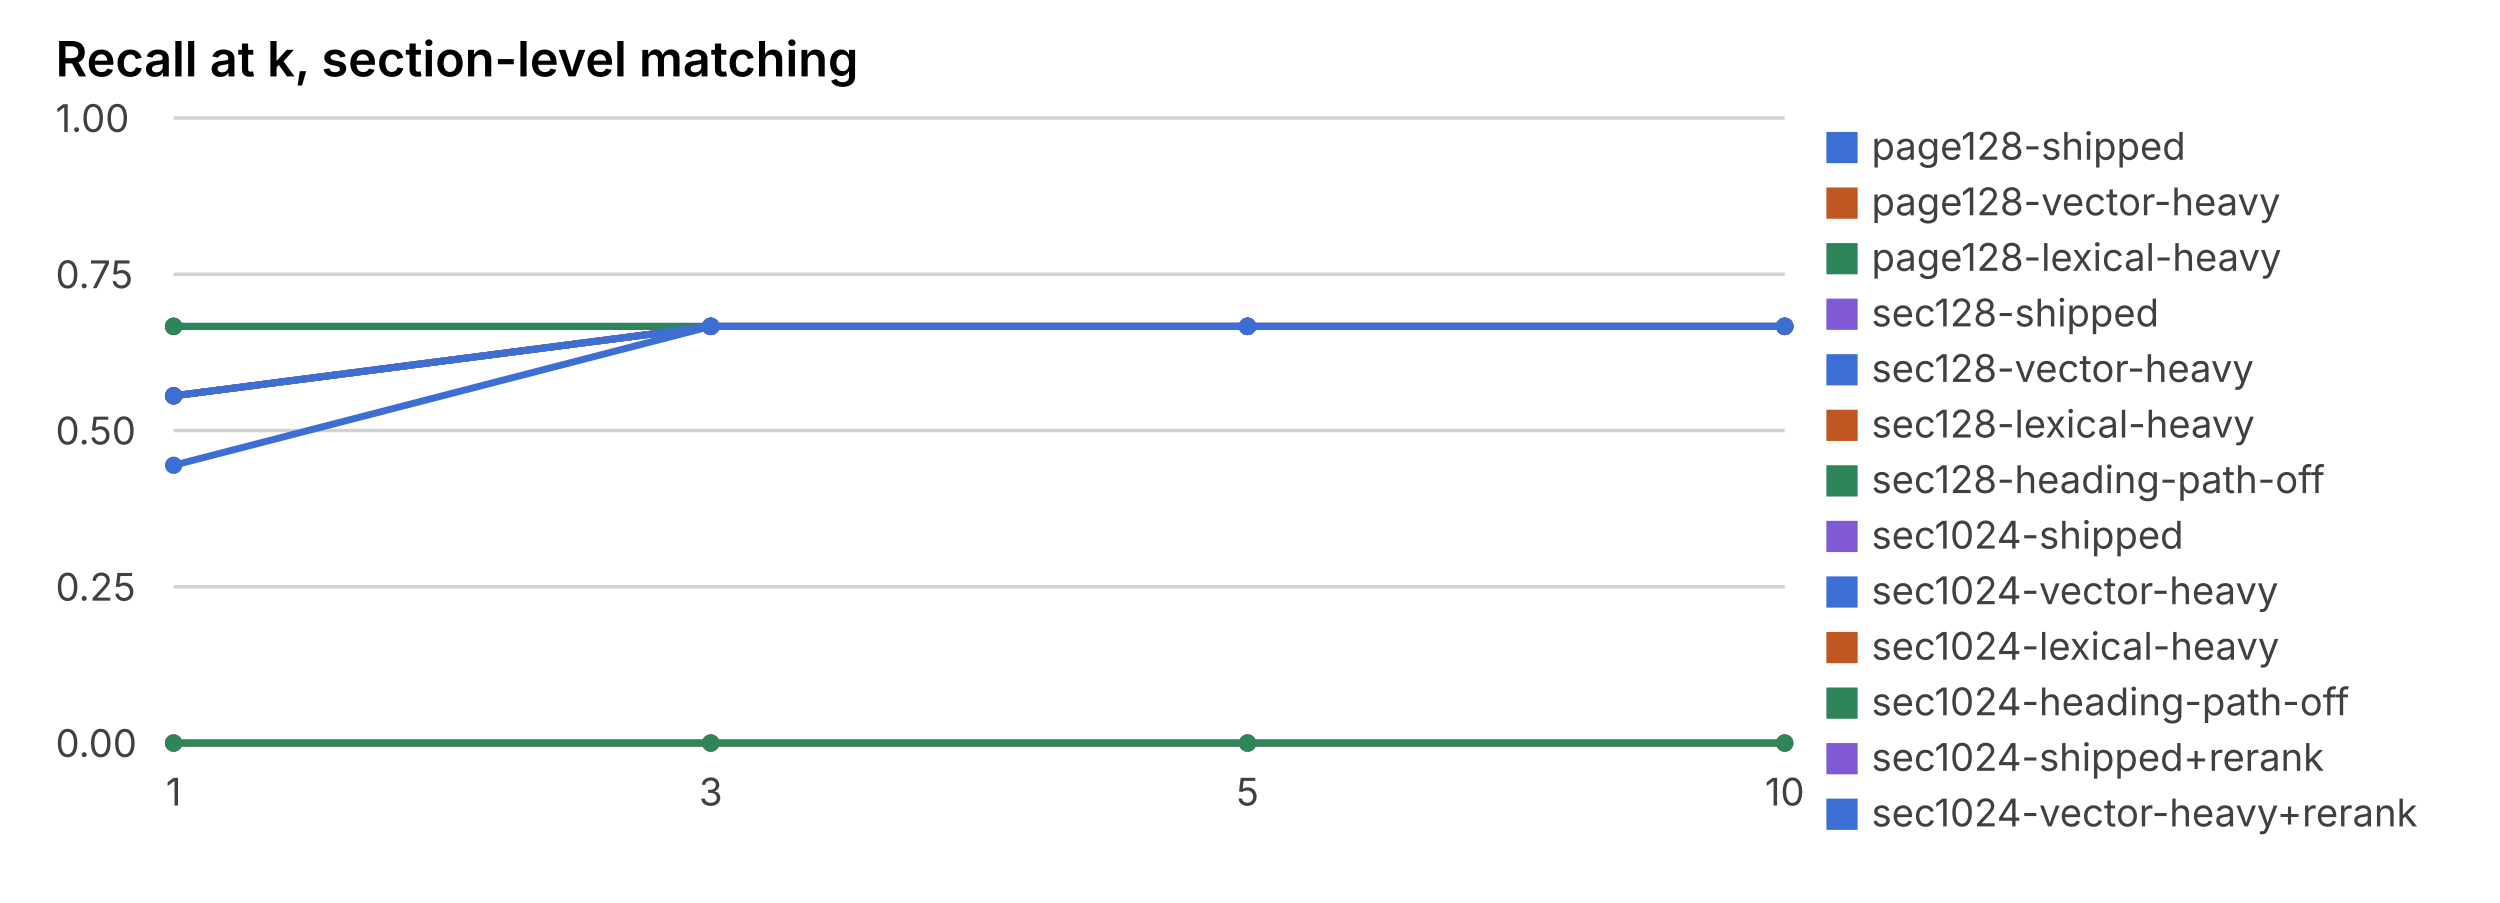
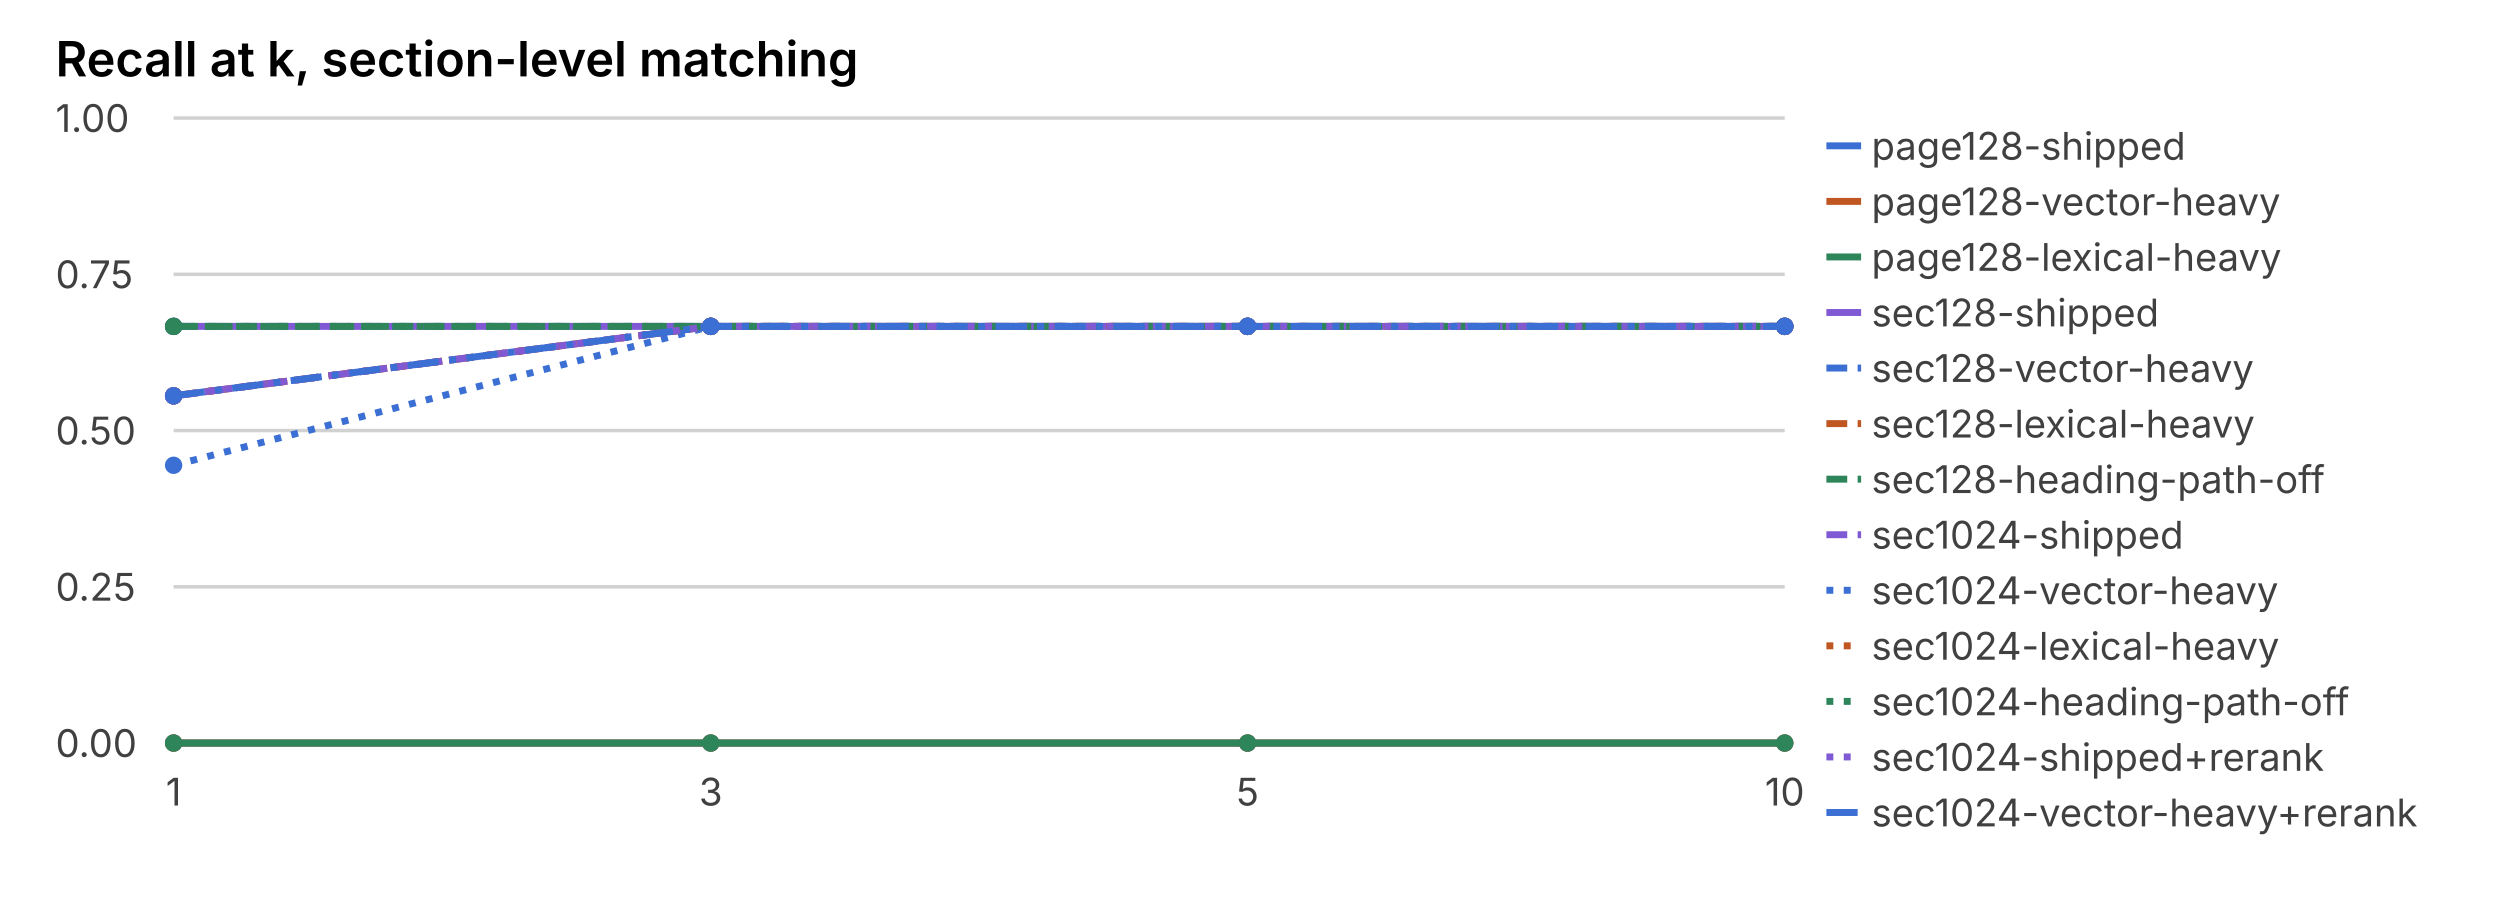
<svg xmlns="http://www.w3.org/2000/svg" viewBox="0 0 720 260" width="720" height="260" role="img" aria-label="Recall at k, section-level matching">
  <style>text{font:13px system-ui,-apple-system,"Segoe UI",sans-serif;fill:currentColor}.t{font-weight:600;font-size:14px}.v{font-size:11px;opacity:.75}.g{stroke:currentColor;opacity:.18}</style>
  <text class="t" x="16" y="22">Recall at k, section-level matching</text>
  <line class="g" x1="50" y1="214.0" x2="514" y2="214.0" />
  <text class="v" x="16" y="218.0">0.00</text>
  <line class="g" x1="50" y1="169.0" x2="514" y2="169.0" />
  <text class="v" x="16" y="173.0">0.25</text>
  <line class="g" x1="50" y1="124.0" x2="514" y2="124.0" />
  <text class="v" x="16" y="128.0">0.50</text>
  <line class="g" x1="50" y1="79.0" x2="514" y2="79.0" />
  <text class="v" x="16" y="83.0">0.75</text>
  <line class="g" x1="50" y1="34.0" x2="514" y2="34.0" />
  <text class="v" x="16" y="38.0">1.00</text>
  <text class="v" x="50.0" y="232.0" text-anchor="middle">1</text>
  <text class="v" x="204.7" y="232.0" text-anchor="middle">3</text>
  <text class="v" x="359.3" y="232.0" text-anchor="middle">5</text>
  <text class="v" x="514.0" y="232.0" text-anchor="middle">10</text>
  <polyline points="50.0,214.0 204.7,214.0 359.3,214.0 514.0,214.0" fill="none" stroke="#3b6fd4" stroke-width="2" />
  <circle cx="50.0" cy="214.0" r="2.5" fill="#3b6fd4" />
  <circle cx="204.7" cy="214.0" r="2.5" fill="#3b6fd4" />
  <circle cx="359.3" cy="214.0" r="2.5" fill="#3b6fd4" />
  <circle cx="514.0" cy="214.0" r="2.5" fill="#3b6fd4" />
-   <rect x="526" y="38" width="9" height="9" fill="#3b6fd4" />
+   <line x1="526" y1="42" x2="536" y2="42" stroke="#3b6fd4" stroke-width="2" />
  <text class="v" x="539" y="46">page128-shipped</text>
  <polyline points="50.0,214.0 204.7,214.0 359.3,214.0 514.0,214.0" fill="none" stroke="#c05621" stroke-width="2" />
  <circle cx="50.0" cy="214.0" r="2.5" fill="#c05621" />
  <circle cx="204.7" cy="214.0" r="2.5" fill="#c05621" />
  <circle cx="359.3" cy="214.0" r="2.5" fill="#c05621" />
  <circle cx="514.0" cy="214.0" r="2.5" fill="#c05621" />
-   <rect x="526" y="54" width="9" height="9" fill="#c05621" />
+   <line x1="526" y1="58" x2="536" y2="58" stroke="#c05621" stroke-width="2" />
  <text class="v" x="539" y="62">page128-vector-heavy</text>
  <polyline points="50.0,214.0 204.7,214.0 359.3,214.0 514.0,214.0" fill="none" stroke="#2f855a" stroke-width="2" />
  <circle cx="50.0" cy="214.0" r="2.5" fill="#2f855a" />
  <circle cx="204.7" cy="214.0" r="2.5" fill="#2f855a" />
  <circle cx="359.3" cy="214.0" r="2.5" fill="#2f855a" />
  <circle cx="514.0" cy="214.0" r="2.5" fill="#2f855a" />
-   <rect x="526" y="70" width="9" height="9" fill="#2f855a" />
+   <line x1="526" y1="74" x2="536" y2="74" stroke="#2f855a" stroke-width="2" />
  <text class="v" x="539" y="78">page128-lexical-heavy</text>
  <polyline points="50.0,94.0 204.7,94.0 359.3,94.0 514.0,94.0" fill="none" stroke="#805ad5" stroke-width="2" />
  <circle cx="50.0" cy="94.0" r="2.5" fill="#805ad5" />
  <circle cx="204.7" cy="94.0" r="2.5" fill="#805ad5" />
  <circle cx="359.3" cy="94.0" r="2.5" fill="#805ad5" />
  <circle cx="514.0" cy="94.0" r="2.5" fill="#805ad5" />
-   <rect x="526" y="86" width="9" height="9" fill="#805ad5" />
+   <line x1="526" y1="90" x2="536" y2="90" stroke="#805ad5" stroke-width="2" />
  <text class="v" x="539" y="94">sec128-shipped</text>
-   <polyline points="50.0,94.0 204.7,94.0 359.3,94.0 514.0,94.0" fill="none" stroke="#3b6fd4" stroke-width="2" />
+   <polyline points="50.0,94.0 204.7,94.0 359.3,94.0 514.0,94.0" fill="none" stroke="#3b6fd4" stroke-width="2" stroke-dasharray="6 3" />
  <circle cx="50.0" cy="94.0" r="2.5" fill="#3b6fd4" />
  <circle cx="204.7" cy="94.0" r="2.5" fill="#3b6fd4" />
  <circle cx="359.3" cy="94.0" r="2.5" fill="#3b6fd4" />
  <circle cx="514.0" cy="94.0" r="2.5" fill="#3b6fd4" />
-   <rect x="526" y="102" width="9" height="9" fill="#3b6fd4" />
+   <line x1="526" y1="106" x2="536" y2="106" stroke="#3b6fd4" stroke-width="2" stroke-dasharray="6 3" />
  <text class="v" x="539" y="110">sec128-vector-heavy</text>
-   <polyline points="50.0,114.0 204.7,94.0 359.3,94.0 514.0,94.0" fill="none" stroke="#c05621" stroke-width="2" />
+   <polyline points="50.0,114.0 204.7,94.0 359.3,94.0 514.0,94.0" fill="none" stroke="#c05621" stroke-width="2" stroke-dasharray="6 3" />
  <circle cx="50.0" cy="114.0" r="2.5" fill="#c05621" />
  <circle cx="204.7" cy="94.0" r="2.5" fill="#c05621" />
  <circle cx="359.3" cy="94.0" r="2.5" fill="#c05621" />
  <circle cx="514.0" cy="94.0" r="2.5" fill="#c05621" />
-   <rect x="526" y="118" width="9" height="9" fill="#c05621" />
+   <line x1="526" y1="122" x2="536" y2="122" stroke="#c05621" stroke-width="2" stroke-dasharray="6 3" />
  <text class="v" x="539" y="126">sec128-lexical-heavy</text>
-   <polyline points="50.0,94.0 204.7,94.0 359.3,94.0 514.0,94.0" fill="none" stroke="#2f855a" stroke-width="2" />
+   <polyline points="50.0,94.0 204.7,94.0 359.3,94.0 514.0,94.0" fill="none" stroke="#2f855a" stroke-width="2" stroke-dasharray="6 3" />
  <circle cx="50.0" cy="94.0" r="2.5" fill="#2f855a" />
  <circle cx="204.7" cy="94.0" r="2.5" fill="#2f855a" />
  <circle cx="359.3" cy="94.0" r="2.5" fill="#2f855a" />
  <circle cx="514.0" cy="94.0" r="2.5" fill="#2f855a" />
-   <rect x="526" y="134" width="9" height="9" fill="#2f855a" />
+   <line x1="526" y1="138" x2="536" y2="138" stroke="#2f855a" stroke-width="2" stroke-dasharray="6 3" />
  <text class="v" x="539" y="142">sec128-heading-path-off</text>
-   <polyline points="50.0,114.0 204.7,94.0 359.3,94.0 514.0,94.0" fill="none" stroke="#805ad5" stroke-width="2" />
+   <polyline points="50.0,114.0 204.7,94.0 359.3,94.0 514.0,94.0" fill="none" stroke="#805ad5" stroke-width="2" stroke-dasharray="6 3" />
  <circle cx="50.0" cy="114.0" r="2.5" fill="#805ad5" />
  <circle cx="204.7" cy="94.0" r="2.5" fill="#805ad5" />
  <circle cx="359.3" cy="94.0" r="2.5" fill="#805ad5" />
  <circle cx="514.0" cy="94.0" r="2.5" fill="#805ad5" />
-   <rect x="526" y="150" width="9" height="9" fill="#805ad5" />
+   <line x1="526" y1="154" x2="536" y2="154" stroke="#805ad5" stroke-width="2" stroke-dasharray="6 3" />
  <text class="v" x="539" y="158">sec1024-shipped</text>
-   <polyline points="50.0,134.0 204.7,94.0 359.3,94.0 514.0,94.0" fill="none" stroke="#3b6fd4" stroke-width="2" />
+   <polyline points="50.0,134.0 204.7,94.0 359.3,94.0 514.0,94.0" fill="none" stroke="#3b6fd4" stroke-width="2" stroke-dasharray="2 3" />
  <circle cx="50.0" cy="134.0" r="2.5" fill="#3b6fd4" />
  <circle cx="204.7" cy="94.0" r="2.5" fill="#3b6fd4" />
  <circle cx="359.3" cy="94.0" r="2.5" fill="#3b6fd4" />
  <circle cx="514.0" cy="94.0" r="2.5" fill="#3b6fd4" />
-   <rect x="526" y="166" width="9" height="9" fill="#3b6fd4" />
+   <line x1="526" y1="170" x2="536" y2="170" stroke="#3b6fd4" stroke-width="2" stroke-dasharray="2 3" />
  <text class="v" x="539" y="174">sec1024-vector-heavy</text>
-   <polyline points="50.0,114.0 204.7,94.0 359.3,94.0 514.0,94.0" fill="none" stroke="#c05621" stroke-width="2" />
+   <polyline points="50.0,114.0 204.7,94.0 359.3,94.0 514.0,94.0" fill="none" stroke="#c05621" stroke-width="2" stroke-dasharray="2 3" />
  <circle cx="50.0" cy="114.0" r="2.5" fill="#c05621" />
  <circle cx="204.7" cy="94.0" r="2.5" fill="#c05621" />
  <circle cx="359.3" cy="94.0" r="2.5" fill="#c05621" />
  <circle cx="514.0" cy="94.0" r="2.5" fill="#c05621" />
-   <rect x="526" y="182" width="9" height="9" fill="#c05621" />
+   <line x1="526" y1="186" x2="536" y2="186" stroke="#c05621" stroke-width="2" stroke-dasharray="2 3" />
  <text class="v" x="539" y="190">sec1024-lexical-heavy</text>
-   <polyline points="50.0,94.0 204.7,94.0 359.3,94.0 514.0,94.0" fill="none" stroke="#2f855a" stroke-width="2" />
+   <polyline points="50.0,94.0 204.7,94.0 359.3,94.0 514.0,94.0" fill="none" stroke="#2f855a" stroke-width="2" stroke-dasharray="2 3" />
  <circle cx="50.0" cy="94.0" r="2.5" fill="#2f855a" />
  <circle cx="204.7" cy="94.0" r="2.5" fill="#2f855a" />
  <circle cx="359.3" cy="94.0" r="2.5" fill="#2f855a" />
  <circle cx="514.0" cy="94.0" r="2.5" fill="#2f855a" />
-   <rect x="526" y="198" width="9" height="9" fill="#2f855a" />
+   <line x1="526" y1="202" x2="536" y2="202" stroke="#2f855a" stroke-width="2" stroke-dasharray="2 3" />
  <text class="v" x="539" y="206">sec1024-heading-path-off</text>
-   <polyline points="50.0,114.0 204.7,94.0 359.3,94.0 514.0,94.0" fill="none" stroke="#805ad5" stroke-width="2" />
+   <polyline points="50.0,114.0 204.7,94.0 359.3,94.0 514.0,94.0" fill="none" stroke="#805ad5" stroke-width="2" stroke-dasharray="2 3" />
  <circle cx="50.0" cy="114.0" r="2.5" fill="#805ad5" />
  <circle cx="204.7" cy="94.0" r="2.5" fill="#805ad5" />
  <circle cx="359.3" cy="94.0" r="2.5" fill="#805ad5" />
  <circle cx="514.0" cy="94.0" r="2.5" fill="#805ad5" />
-   <rect x="526" y="214" width="9" height="9" fill="#805ad5" />
+   <line x1="526" y1="218" x2="536" y2="218" stroke="#805ad5" stroke-width="2" stroke-dasharray="2 3" />
  <text class="v" x="539" y="222">sec1024-shipped+rerank</text>
-   <polyline points="50.0,114.0 204.7,94.0 359.3,94.0 514.0,94.0" fill="none" stroke="#3b6fd4" stroke-width="2" />
+   <polyline points="50.0,114.0 204.7,94.0 359.3,94.0 514.0,94.0" fill="none" stroke="#3b6fd4" stroke-width="2" stroke-dasharray="9 3 2 3" />
  <circle cx="50.0" cy="114.0" r="2.5" fill="#3b6fd4" />
  <circle cx="204.7" cy="94.0" r="2.5" fill="#3b6fd4" />
  <circle cx="359.3" cy="94.0" r="2.5" fill="#3b6fd4" />
  <circle cx="514.0" cy="94.0" r="2.5" fill="#3b6fd4" />
-   <rect x="526" y="230" width="9" height="9" fill="#3b6fd4" />
+   <line x1="526" y1="234" x2="536" y2="234" stroke="#3b6fd4" stroke-width="2" stroke-dasharray="9 3 2 3" />
  <text class="v" x="539" y="238">sec1024-vector-heavy+rerank</text>
</svg>
